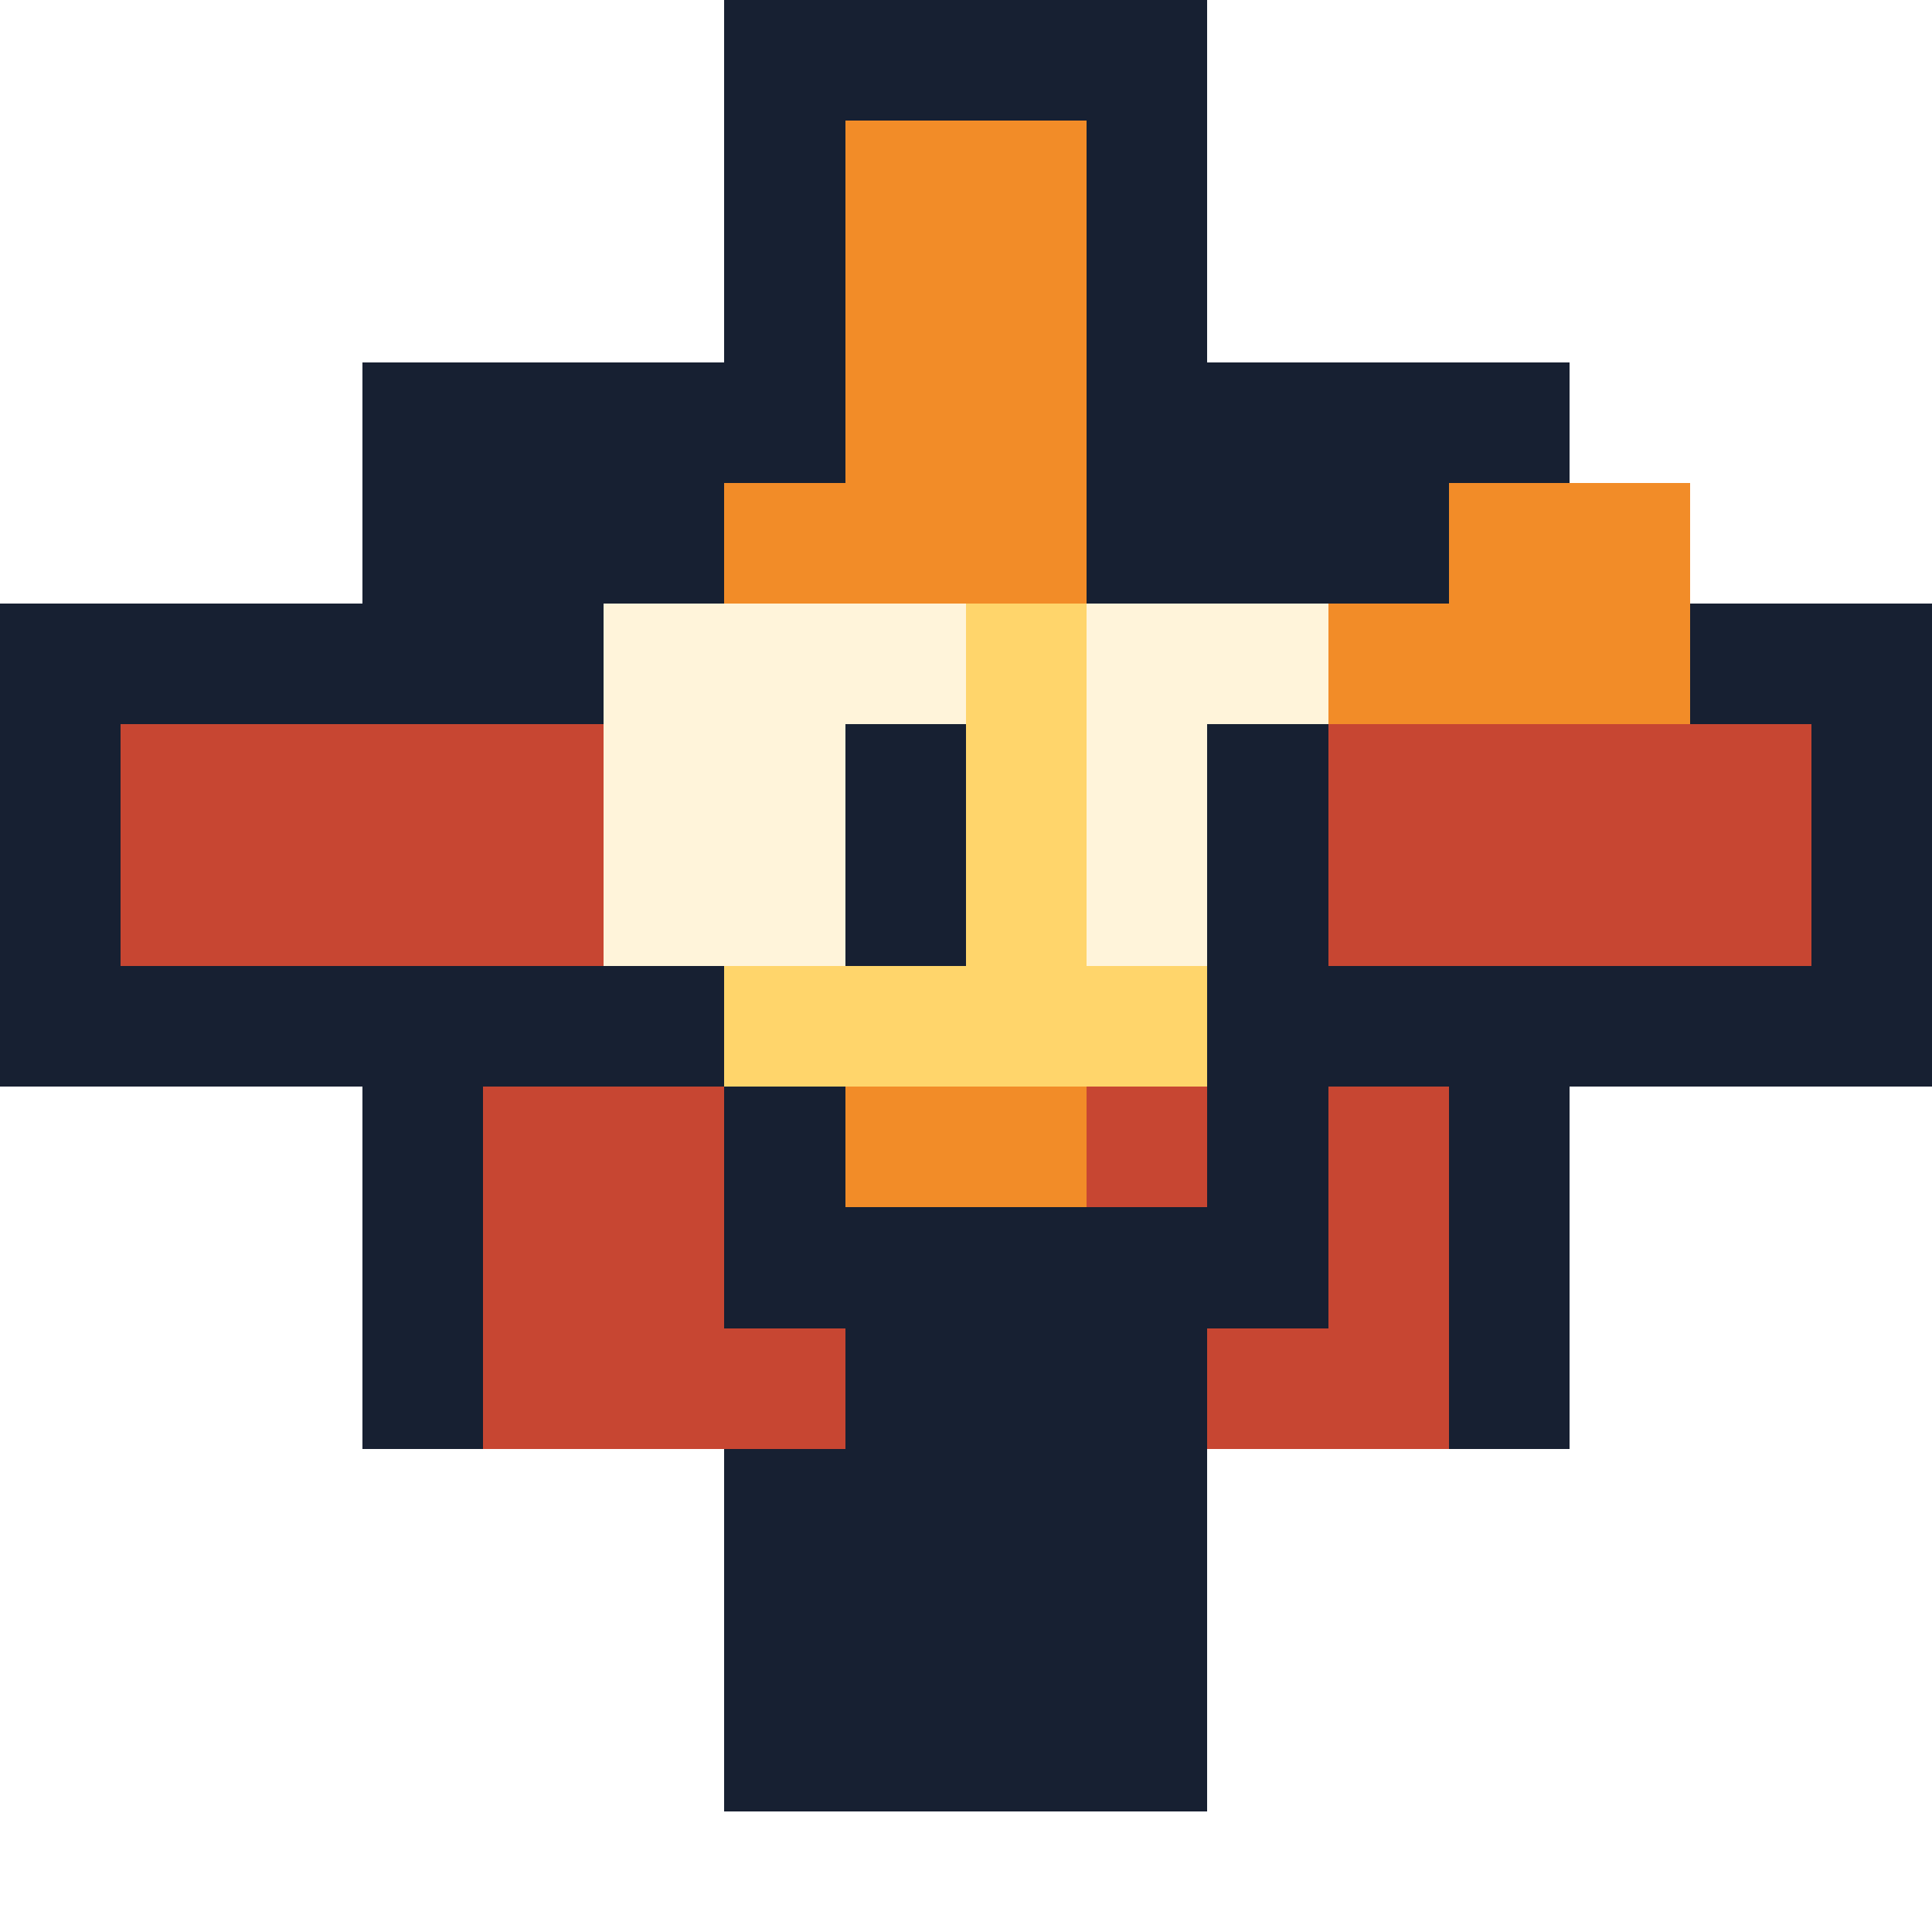
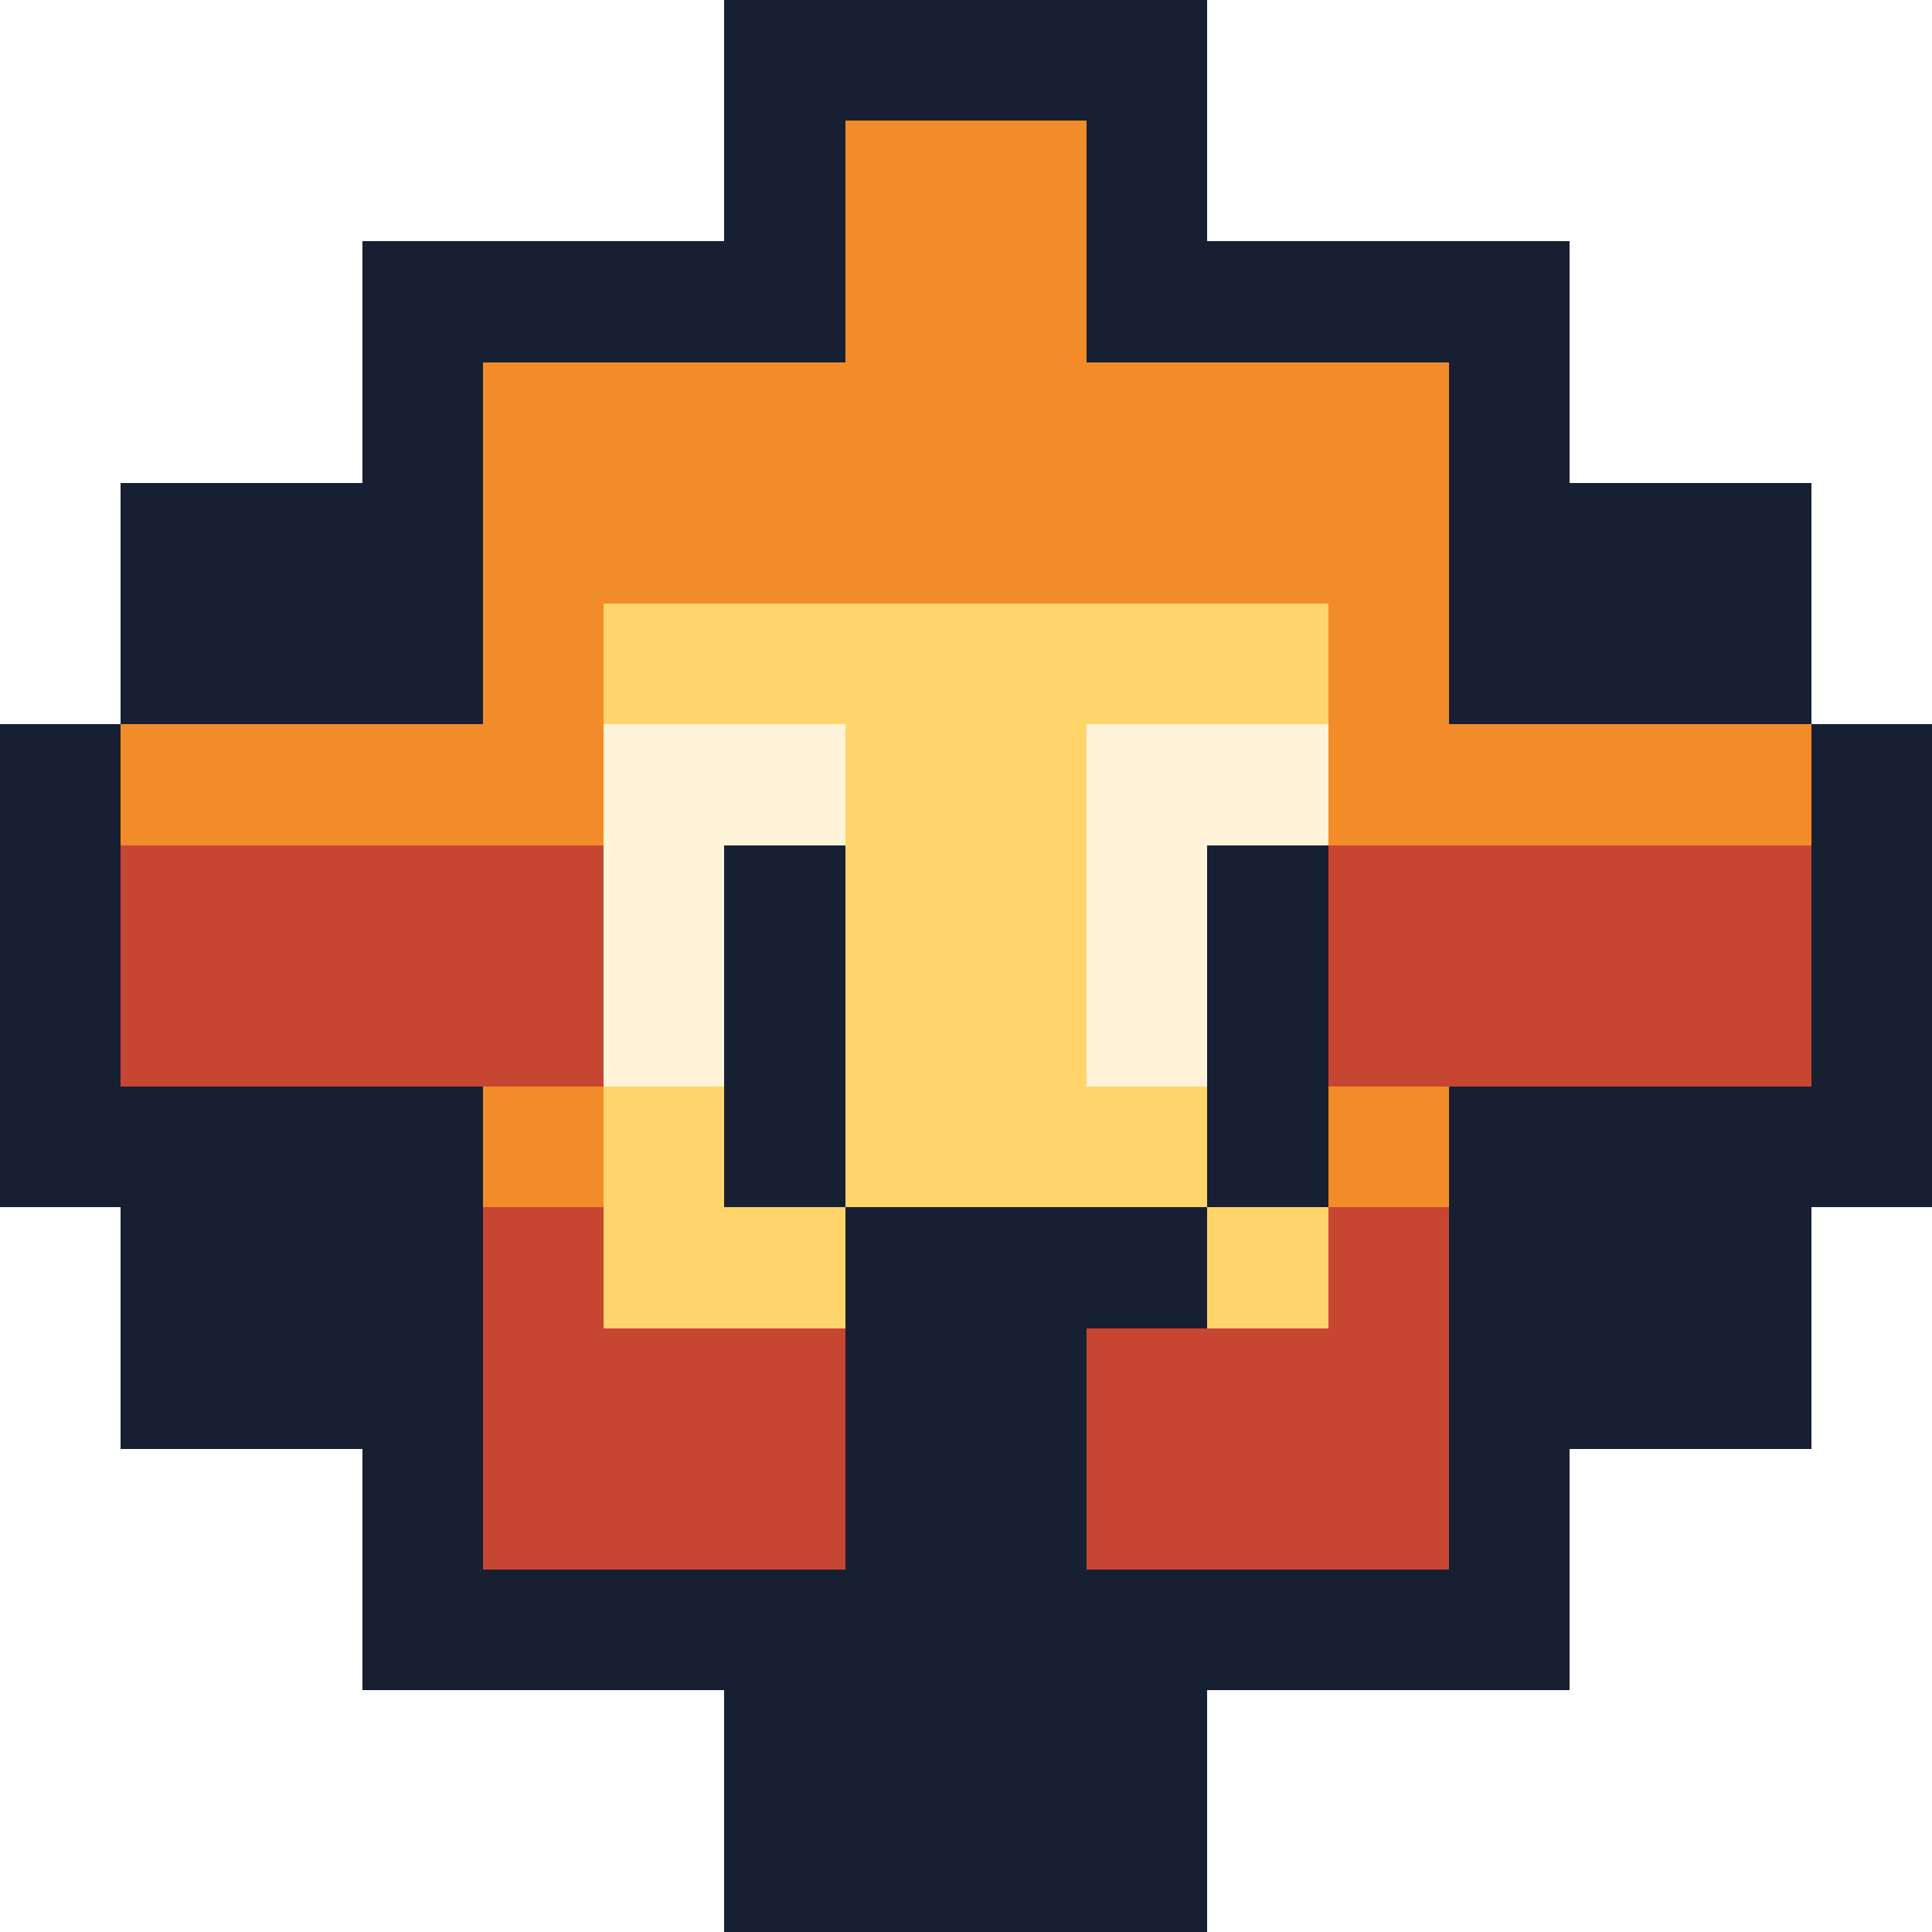
<svg xmlns="http://www.w3.org/2000/svg" viewBox="0 0 32 32" shape-rendering="crispEdges">
  <g transform="translate(0 -2)">
-     <path fill="#172032" d="M12 2h8v6h6v4h6v8h-6v6h-6v6h-8v-6H6v-6H0v-8h6V8h6z" />
-     <path fill="#f28c28" d="M14 4h4v8h6v-2h4v8h-8v6h-8v-6H4v-4h8v-4h2z" />
-     <path fill="#c74632" d="M2 14h8v4H2zm20 0h8v4h-8zM8 20h6v6H8zm10 0h6v6h-6z" />
-     <path fill="#ffd56b" d="M12 12h8v8h-8z" />
-     <path fill="#fff4da" d="M10 12h6v6h-6zm8 0h4v6h-4z" />
-     <path fill="#172032" d="M14 14h2v4h-2zm6 0h2v4h-2zM12 20h2v2h6v-2h2v4h-2v2h-6v-2h-2z" />
+     <g fill="#172032">
+       <rect x="12" y="2" width="8" height="8" />
+       <rect x="6" y="6" width="20" height="4" />
+       <rect x="2" y="10" width="28" height="4" />
+       <rect x="0" y="14" width="32" height="8" />
+       <rect x="2" y="22" width="28" height="4" />
+       <rect x="6" y="26" width="20" height="4" />
+       <rect x="12" y="30" width="8" height="4" />
+     </g>
+     <g fill="#f28c28">
+       <rect x="14" y="4" width="4" height="8" />
+       <rect x="8" y="8" width="6" height="8" />
+       <rect x="18" y="8" width="6" height="8" />
+       <rect x="2" y="14" width="10" height="6" />
+       <rect x="20" y="14" width="10" height="6" />
+       <rect x="8" y="20" width="6" height="8" />
+       <rect x="18" y="20" width="6" height="8" />
+     </g>
+     <g fill="#c74632">
+       <rect x="2" y="16" width="8" height="4" />
+       <rect x="22" y="16" width="8" height="4" />
+       <rect x="8" y="22" width="6" height="6" />
+       <rect x="18" y="22" width="6" height="6" />
+     </g>
+     <g fill="#ffd56b">
+       <rect x="10" y="12" width="12" height="12" />
+     </g>
+     <g fill="#fff4da">
+       <rect x="10" y="14" width="4" height="6" />
+       <rect x="18" y="14" width="4" height="6" />
+     </g>
+     <g fill="#172032">
+       <rect x="12" y="16" width="2" height="4" />
+       <rect x="20" y="16" width="2" height="4" />
+       <rect x="12" y="20" width="2" height="2" />
+       <rect x="14" y="22" width="6" height="2" />
+       <rect x="20" y="20" width="2" height="2" />
+     </g>
  </g>
</svg>
